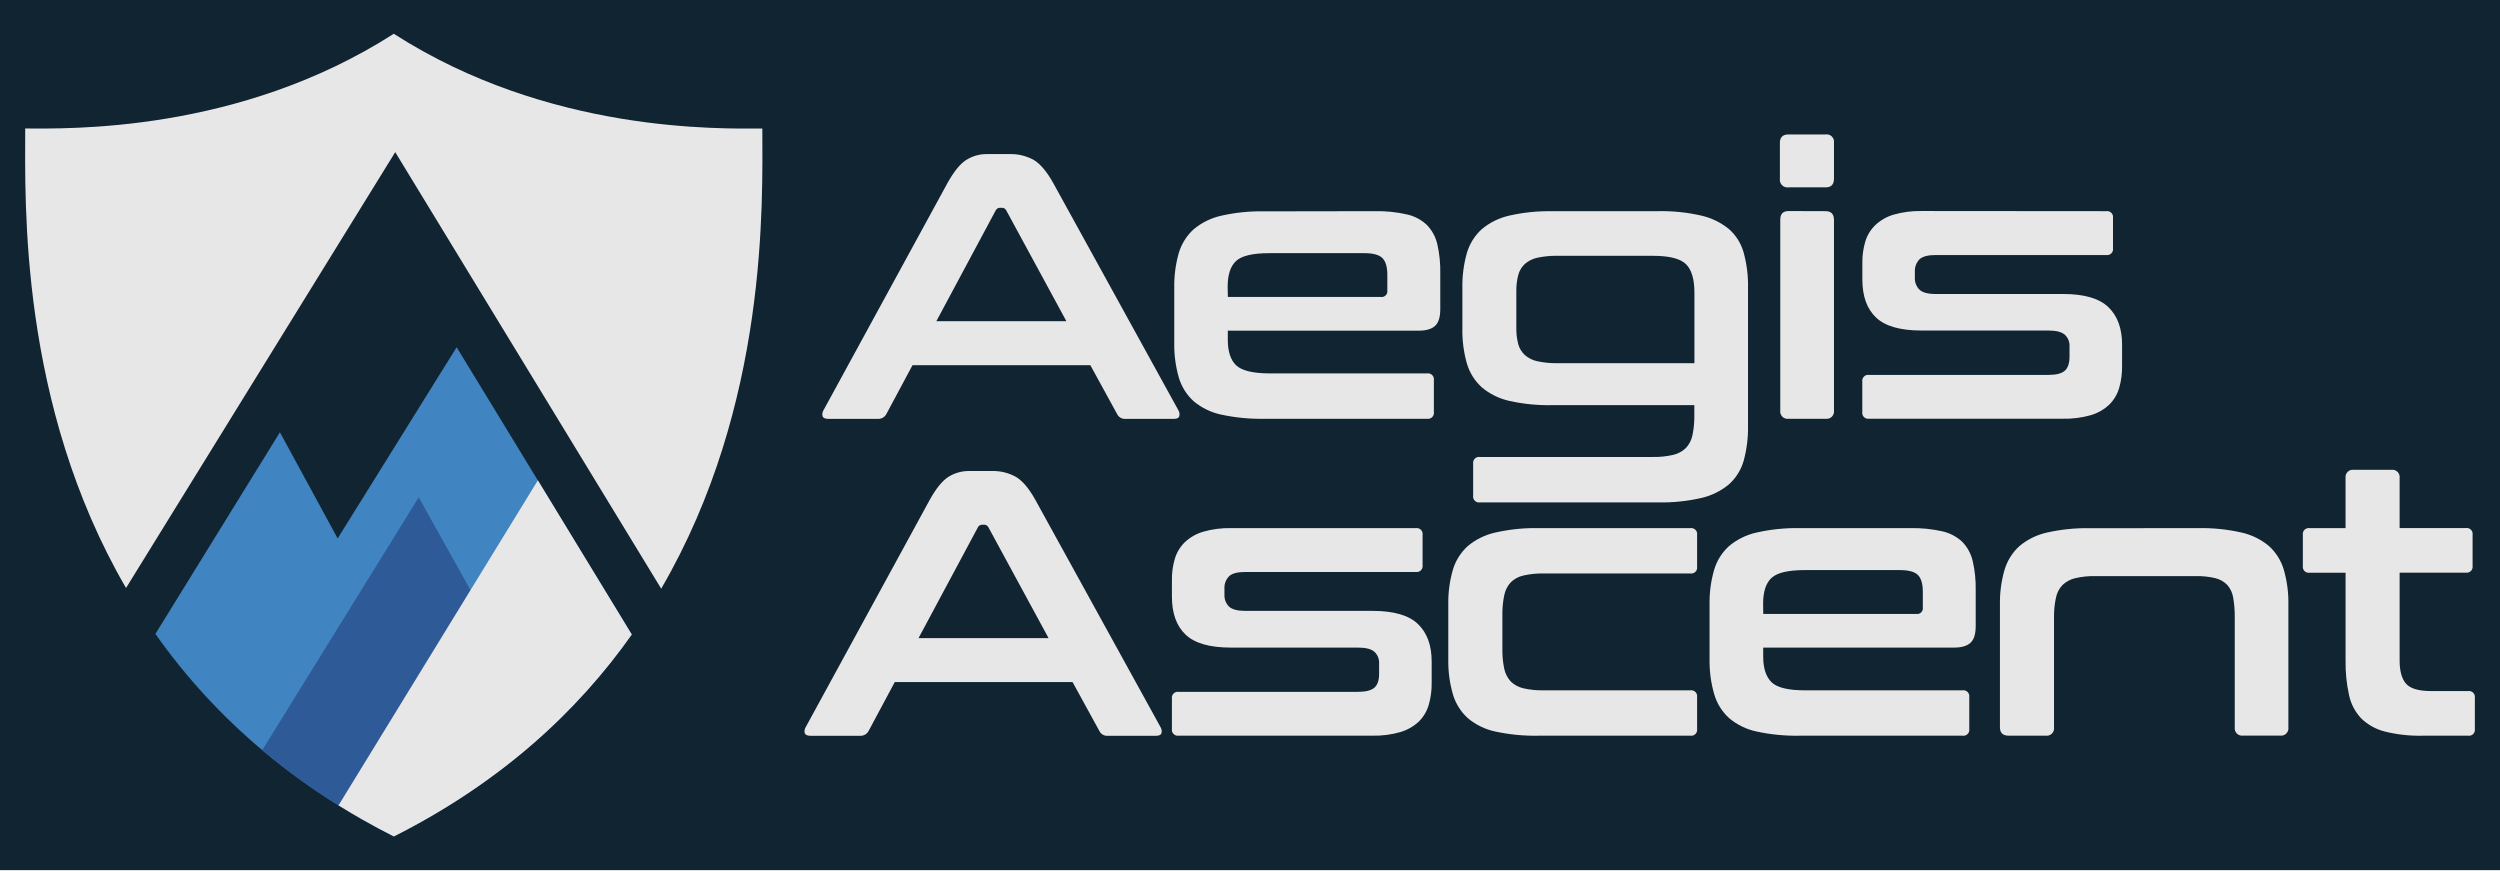
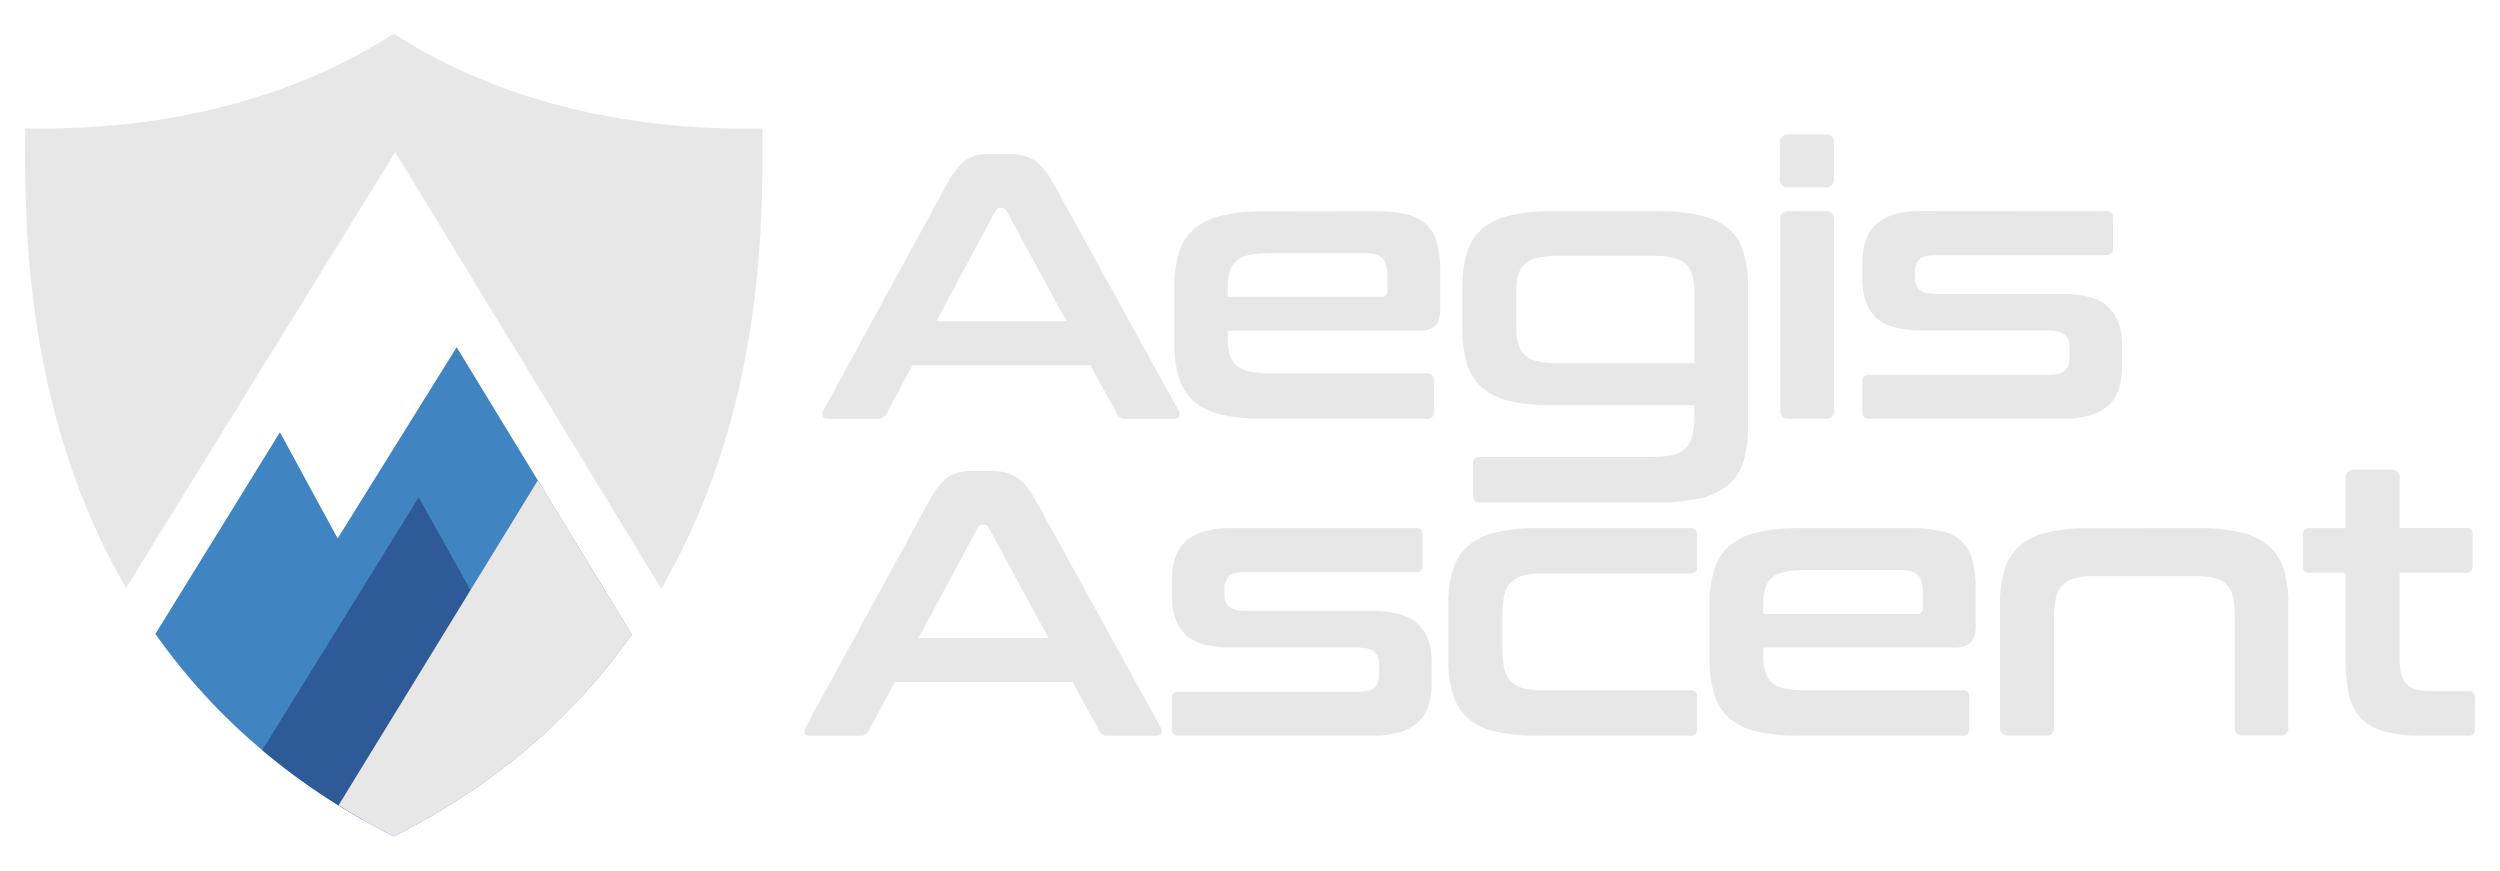
<svg xmlns="http://www.w3.org/2000/svg" id="Layer_1" data-name="Layer 1" viewBox="0 0 841.85 293.01">
  <defs>
-     <style>.cls-1{fill:#112431;}.cls-2{fill:#e8e7e8;}.cls-3{fill:#4084c1;}.cls-4{fill:#2e5a98;}</style>
+     <style>.cls-2{fill:#e8e7e8;}.cls-3{fill:#4084c1;}.cls-4{fill:#2e5a98;}</style>
  </defs>
-   <rect class="cls-1" width="841.85" height="293.01" />
  <path class="cls-2" d="M340,51.89a15.74,15.74,0,0,1,8.15,2q3.3,2,6.49,7.7l42.15,76.53a2.61,2.61,0,0,1,.31,2.1c-.21.55-.82.83-1.84.83H379.09a2.91,2.91,0,0,1-2.93-1.66l-9-16.42H307.28l-8.79,16.42a3.06,3.06,0,0,1-2.93,1.66H279c-1.1,0-1.76-.28-2-.83a2.59,2.59,0,0,1,.32-2.1l41.76-76.53q3.18-5.72,6.24-7.7a12.87,12.87,0,0,1,7.13-2Zm-24.7,56.28h43.8L338.85,70.86a1.56,1.56,0,0,0-1.4-.89h-.76a1.56,1.56,0,0,0-1.4.89Z" />
  <path class="cls-2" d="M463,71.11a44.7,44.7,0,0,1,10.75,1.09,14.25,14.25,0,0,1,6.75,3.56,13.82,13.82,0,0,1,3.51,6.5A40.59,40.59,0,0,1,485,92v12.09q0,4.08-1.78,5.67t-5.47,1.59h-64.3v3.06q0,6,2.86,8.65t11.14,2.68h53.1a2,2,0,0,1,2.29,2.29v10.69a2,2,0,0,1-2.29,2.3H425.69a63,63,0,0,1-14.45-1.4,21.33,21.33,0,0,1-9.3-4.52,17.5,17.5,0,0,1-5-8,40.1,40.1,0,0,1-1.52-11.77V97a40.22,40.22,0,0,1,1.52-11.78,17.52,17.52,0,0,1,5-8,21.83,21.83,0,0,1,9.3-4.58,59.89,59.89,0,0,1,14.45-1.47ZM413.47,100H465a1.92,1.92,0,0,0,2.17-2.17V92.51c0-2.63-.56-4.5-1.66-5.61s-3.14-1.65-6.11-1.65h-32q-8.28,0-11.14,2.61t-2.86,8.72Z" />
  <path class="cls-2" d="M558.36,71.11a59.89,59.89,0,0,1,14.45,1.47,22.75,22.75,0,0,1,9.36,4.52,16.39,16.39,0,0,1,5,8,41.7,41.7,0,0,1,1.46,11.77v46.35a42.3,42.3,0,0,1-1.46,11.91,16.81,16.81,0,0,1-5,8,22.32,22.32,0,0,1-9.36,4.58,59.89,59.89,0,0,1-14.45,1.47h-60a2,2,0,0,1-2.29-2.3V156.17a2,2,0,0,1,2.29-2.29h58.19a28.13,28.13,0,0,0,6.87-.7,9.19,9.19,0,0,0,4.27-2.3,8.8,8.8,0,0,0,2.23-4.33,30.93,30.93,0,0,0,.63-6.81v-3.31H522.71A60.46,60.46,0,0,1,508.26,135a21.67,21.67,0,0,1-9.3-4.59,17.41,17.41,0,0,1-5-8,40.61,40.61,0,0,1-1.52-11.9V97.09a40.72,40.72,0,0,1,1.52-11.91,17.52,17.52,0,0,1,5-8,21.77,21.77,0,0,1,9.3-4.58,59.89,59.89,0,0,1,14.45-1.47Zm-47.75,39.22a20.22,20.22,0,0,0,.64,5.54,7.74,7.74,0,0,0,2.23,3.69,9.28,9.28,0,0,0,4.26,2.1,29.52,29.52,0,0,0,6.75.64h46.09V98.49q0-6.75-2.86-9.55t-11.14-2.8H524.49a29.52,29.52,0,0,0-6.75.64,9.28,9.28,0,0,0-4.26,2.1,7.74,7.74,0,0,0-2.23,3.75,20.46,20.46,0,0,0-.64,5.48Z" />
  <path class="cls-2" d="M614.76,45.27a2.48,2.48,0,0,1,2.81,2.8V60.16c0,2-.94,2.93-2.81,2.93H602.29a2.58,2.58,0,0,1-2.93-2.93V48.07c0-1.87,1-2.8,2.93-2.8Zm0,25.84c1.87,0,2.81,1,2.81,2.93v64.17a2.49,2.49,0,0,1-2.81,2.81H602.29a2.48,2.48,0,0,1-2.8-2.81V74c0-2,.93-2.93,2.8-2.93Z" />
  <path class="cls-2" d="M709.24,71.11a2,2,0,0,1,2.29,2.3V83.59a2,2,0,0,1-2.29,2.29H651.81q-3.94,0-5.47,1.47a5.64,5.64,0,0,0-1.53,4.26v1.91a5.31,5.31,0,0,0,1.53,4Q647.87,99,651.81,99h42.91q10.69,0,15.28,4.45t4.59,12.61v7.13a25.45,25.45,0,0,1-1,7.51,13.05,13.05,0,0,1-3.38,5.61,15.47,15.47,0,0,1-6.17,3.5A31.81,31.81,0,0,1,694.6,141H629.4a2,2,0,0,1-2.29-2.3V128.54a2,2,0,0,1,2.29-2.29h60.36q3.94,0,5.53-1.4c1.06-.94,1.6-2.51,1.6-4.72V116.7a5,5,0,0,0-1.6-4q-1.59-1.4-5.53-1.4H647q-10.69,0-15.28-4.39t-4.59-12.8v-5.6a24,24,0,0,1,1-7.2,12.91,12.91,0,0,1,3.38-5.53,15.29,15.29,0,0,1,6.17-3.51,31.81,31.81,0,0,1,9.42-1.21Z" />
  <path class="cls-2" d="M334,158.61a15.72,15.72,0,0,1,8.15,2q3.31,2,6.49,7.71l42.15,76.52a2.67,2.67,0,0,1,.32,2.1c-.22.55-.83.83-1.85.83H373.11a2.91,2.91,0,0,1-2.93-1.66l-9-16.42H301.3l-8.79,16.42a3.06,3.06,0,0,1-2.93,1.66H273c-1.1,0-1.76-.28-2-.83a2.63,2.63,0,0,1,.32-2.1l41.76-76.52q3.18-5.73,6.24-7.71a12.89,12.89,0,0,1,7.13-2Zm-24.7,56.28h43.8l-20.25-37.31a1.56,1.56,0,0,0-1.4-.89h-.76a1.56,1.56,0,0,0-1.4.89Z" />
  <path class="cls-2" d="M476.75,177.84a2,2,0,0,1,2.29,2.29v10.18a2,2,0,0,1-2.29,2.3H419.33c-2.63,0-4.46.48-5.48,1.46a5.64,5.64,0,0,0-1.53,4.27v1.91a5.3,5.3,0,0,0,1.53,4q1.53,1.45,5.48,1.46h42.91q10.69,0,15.28,4.46t4.58,12.6v7.13a25.45,25.45,0,0,1-1,7.51,13,13,0,0,1-3.37,5.61,15.51,15.51,0,0,1-6.18,3.5,31.48,31.48,0,0,1-9.42,1.21H396.92a2,2,0,0,1-2.29-2.29V235.26a2,2,0,0,1,2.29-2.29h60.35q3.94,0,5.54-1.4t1.59-4.71v-3.44a5,5,0,0,0-1.59-3.95q-1.59-1.4-5.54-1.4H414.49q-10.69,0-15.28-4.39t-4.58-12.8v-5.6a23.89,23.89,0,0,1,1-7.19,13,13,0,0,1,3.38-5.54,15.23,15.23,0,0,1,6.17-3.5,31.51,31.51,0,0,1,9.43-1.21Z" />
  <path class="cls-2" d="M569.19,177.84a2,2,0,0,1,2.29,2.29v10.69a2,2,0,0,1-2.29,2.29h-49.4a27.62,27.62,0,0,0-6.88.71,8.7,8.7,0,0,0-4.2,2.29,9.09,9.09,0,0,0-2.17,4.33,30.24,30.24,0,0,0-.63,6.68v11.33a30.1,30.1,0,0,0,.63,6.75,9.1,9.1,0,0,0,2.17,4.27,8.79,8.79,0,0,0,4.2,2.29,27.67,27.67,0,0,0,6.88.7h49.4a2,2,0,0,1,2.29,2.29v10.7a2,2,0,0,1-2.29,2.29H518a63,63,0,0,1-14.45-1.4,21.23,21.23,0,0,1-9.29-4.52,17.44,17.44,0,0,1-5-8A39.86,39.86,0,0,1,487.7,222V203.68a39.74,39.74,0,0,1,1.53-11.77,17.47,17.47,0,0,1,5-8,21.73,21.73,0,0,1,9.29-4.58A60.46,60.46,0,0,1,518,177.84Z" />
  <path class="cls-2" d="M643.29,177.84a44.79,44.79,0,0,1,10.76,1.08,14.35,14.35,0,0,1,6.75,3.56,13.81,13.81,0,0,1,3.5,6.5,40,40,0,0,1,1,9.74v12.09q0,4.08-1.79,5.67c-1.18,1.06-3,1.59-5.47,1.59h-64.3v3.06c0,4,1,6.87,2.86,8.65s5.63,2.68,11.15,2.68h53.09a2,2,0,0,1,2.29,2.29v10.7a2,2,0,0,1-2.29,2.29H606a63,63,0,0,1-14.45-1.4,21.23,21.23,0,0,1-9.29-4.52,17.44,17.44,0,0,1-5-8A39.86,39.86,0,0,1,575.68,222V203.68a39.74,39.74,0,0,1,1.53-11.77,17.47,17.47,0,0,1,5-8,21.73,21.73,0,0,1,9.29-4.58A60.46,60.46,0,0,1,606,177.84Zm-49.53,28.9h51.57a1.91,1.91,0,0,0,2.16-2.17v-5.34q0-3.94-1.65-5.61c-1.11-1.1-3.14-1.65-6.12-1.65h-32q-8.28,0-11.15,2.61c-1.9,1.74-2.86,4.65-2.86,8.72Z" />
  <path class="cls-2" d="M740.31,177.84a60.74,60.74,0,0,1,14.39,1.46,21.85,21.85,0,0,1,9.36,4.58,17.45,17.45,0,0,1,5,8,39.74,39.74,0,0,1,1.53,11.77v41.26a2.48,2.48,0,0,1-2.8,2.8H755.33a2.48,2.48,0,0,1-2.8-2.8V208a37.13,37.13,0,0,0-.51-6.68,8.5,8.5,0,0,0-2-4.33,8.24,8.24,0,0,0-4-2.29,25.56,25.56,0,0,0-6.62-.7H705.55a27,27,0,0,0-6.75.7,9.19,9.19,0,0,0-4.27,2.29,8.71,8.71,0,0,0-2.22,4.33,29.59,29.59,0,0,0-.64,6.68v36.93a2.48,2.48,0,0,1-2.8,2.8H676.39c-1.95,0-2.93-.94-2.93-2.8V203.68A39.74,39.74,0,0,1,675,191.91a17.55,17.55,0,0,1,5-8,21.77,21.77,0,0,1,9.3-4.58,60.46,60.46,0,0,1,14.45-1.46Z" />
  <path class="cls-2" d="M789.84,177.84V161a2.47,2.47,0,0,1,2.8-2.8h12.61a2.48,2.48,0,0,1,2.8,2.8v16.81h22.28a2,2,0,0,1,2.29,2.29v10.44a2,2,0,0,1-2.29,2.29H808.05V222.4c0,3.57.71,6.17,2.16,7.83s4.28,2.48,8.53,2.48h12.35a2,2,0,0,1,2.29,2.3v10.44a2,2,0,0,1-2.29,2.29h-15.4a47.57,47.57,0,0,1-12.61-1.4,17.55,17.55,0,0,1-8-4.46A16.43,16.43,0,0,1,791,234a50.58,50.58,0,0,1-1.15-11.59V192.86h-12.1a2,2,0,0,1-2.29-2.29V180.13a2,2,0,0,1,2.29-2.29Z" />
  <path class="cls-2" d="M42.44,198,133.09,51.23l89.56,147c36.2-62.12,34.06-130.29,34.06-154.94-14.1,0-71.78,1.67-124.11-31.92C80.27,44.94,22.59,43.27,8.49,43.27,8.49,67.89,6.36,135.94,42.44,198Z" />
  <path class="cls-3" d="M52.33,213.46a205.54,205.54,0,0,0,36,39.16,221.13,221.13,0,0,0,25.64,18.57h0q3.92,2.43,8,4.76,5.15,2.94,10.63,5.71c36.26-18.31,61.94-42.23,80.12-68l-31.63-51.92-27.32-44.82L113.7,181.31,94.26,145.56Z" />
  <path class="cls-4" d="M88.3,252.62a221.13,221.13,0,0,0,25.64,18.57h0q3.92,2.43,8,4.76l20.56-33.72,18.1-39.63-2.19-3.92L141,167.48Z" />
  <path class="cls-2" d="M114,271.19q3.92,2.43,8,4.76,5.15,2.94,10.63,5.71c36.26-18.31,61.94-42.23,80.12-68l-31.63-51.92-22.65,36.92Z" />
</svg>
